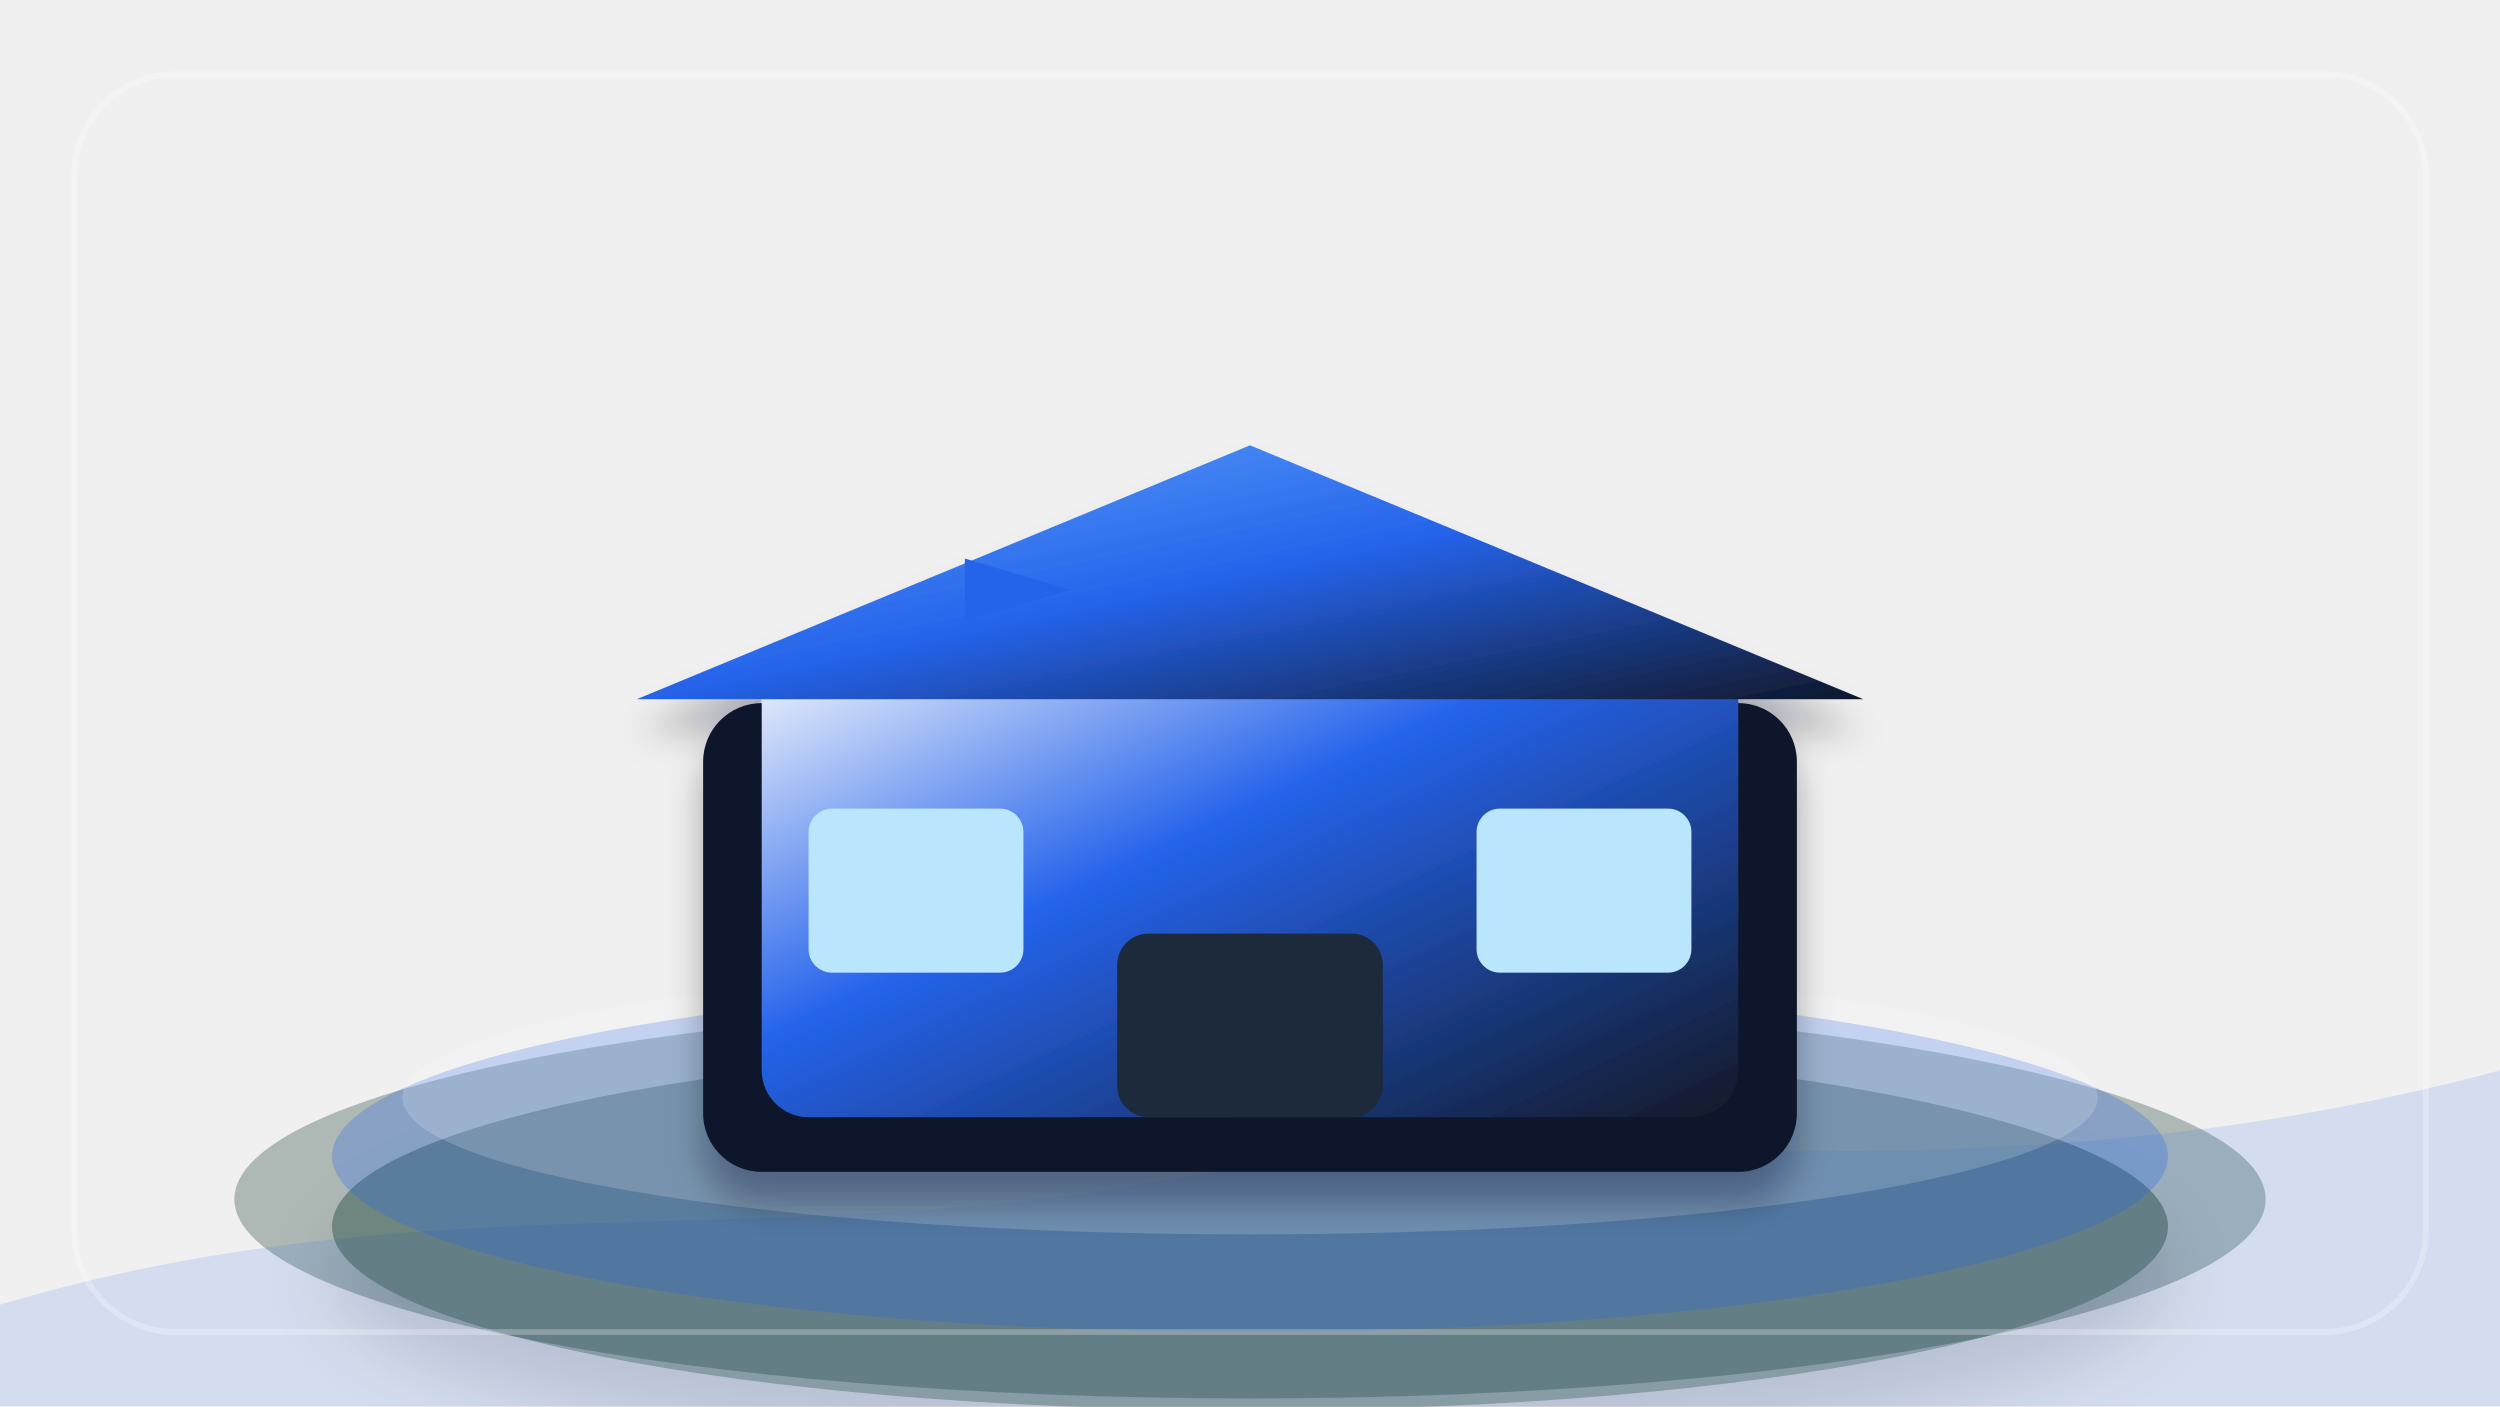
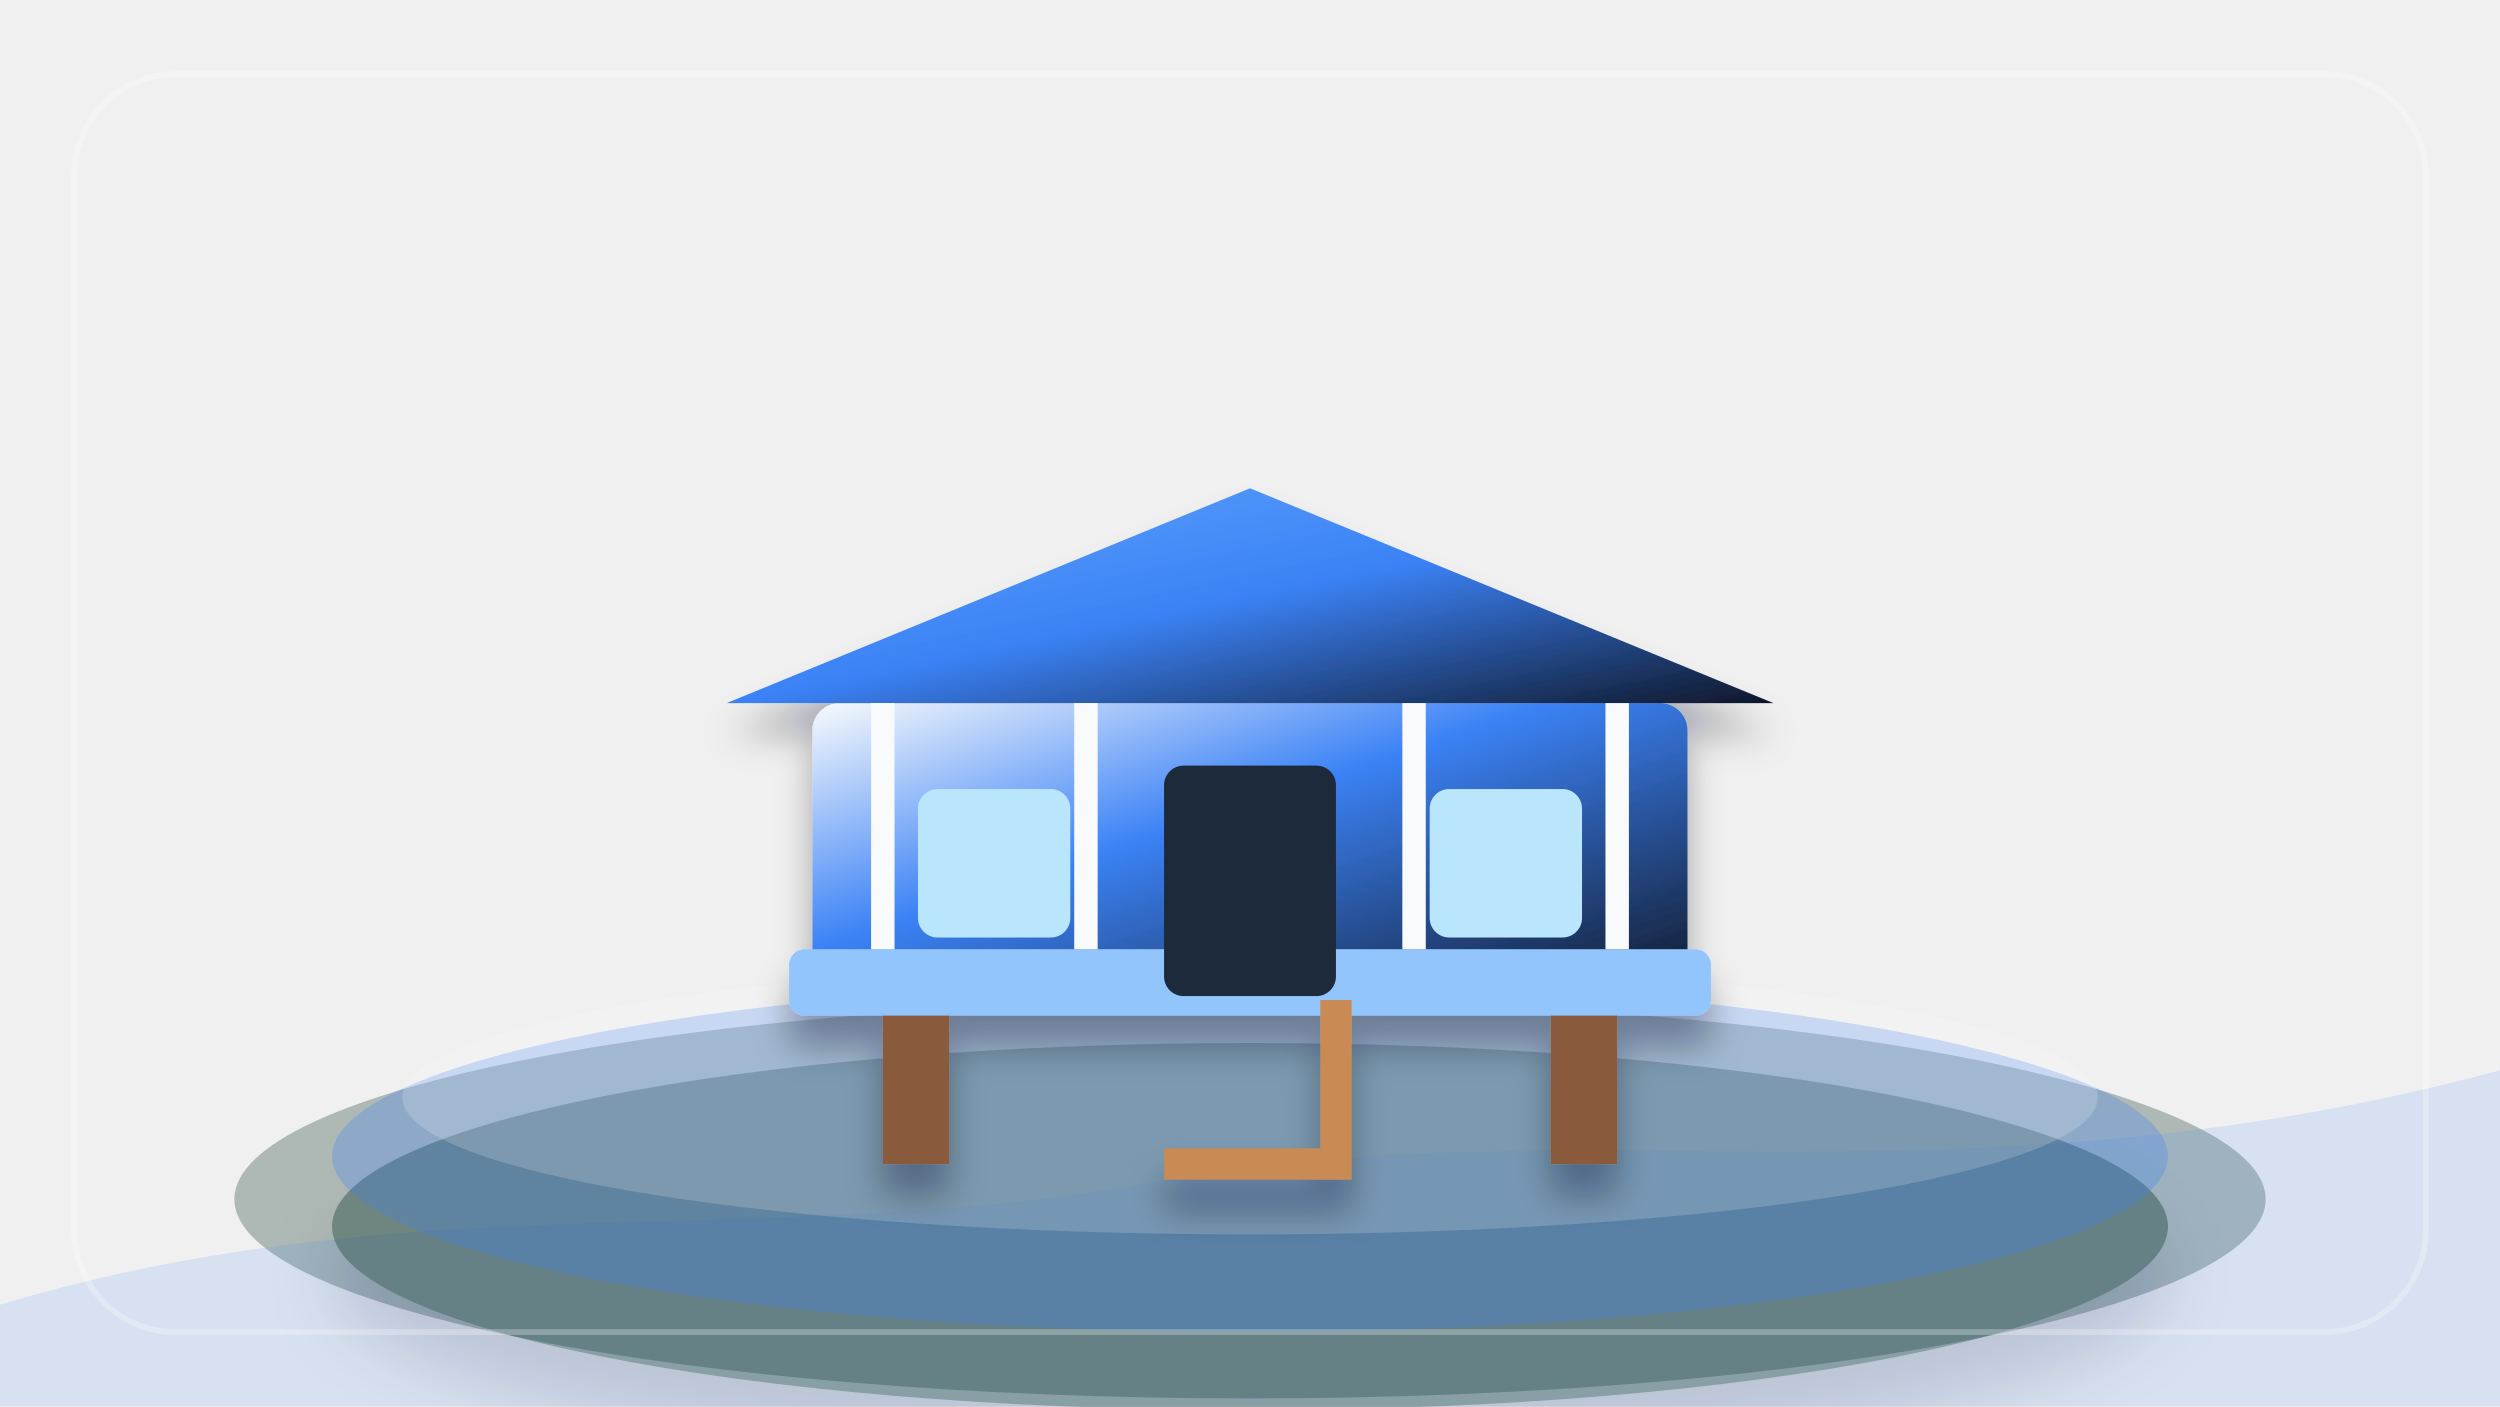
<svg xmlns="http://www.w3.org/2000/svg" viewBox="0 0 1280 720" role="img" aria-label="clubhouse marketplace render">
  <defs>
    <linearGradient id="front" x1="0" x2="1" y1="0" y2="1">
      <stop offset="0" stop-color="#f8fafc" />
-       <stop offset="0.42" stop-color="#2563eb" />
+       <stop offset="0.42" stop-color="#3b82f6" />
      <stop offset="1" stop-color="#111827" />
    </linearGradient>
    <linearGradient id="roof" x1="0" x2="1" y1="0" y2="1">
      <stop offset="0" stop-color="#60a5fa" />
-       <stop offset="0.5" stop-color="#2563eb" />
+       <stop offset="0.5" stop-color="#3b82f6" />
      <stop offset="1" stop-color="#0f172a" />
    </linearGradient>
    <linearGradient id="wood" x1="0" x2="1" y1="0" y2="1">
      <stop offset="0" stop-color="#f59e0b" />
      <stop offset="0.5" stop-color="#a16207" />
      <stop offset="1" stop-color="#451a03" />
    </linearGradient>
    <linearGradient id="stone" x1="0" x2="1" y1="0" y2="1">
      <stop offset="0" stop-color="#f8fafc" />
      <stop offset="0.48" stop-color="#cbd5e1" />
      <stop offset="1" stop-color="#64748b" />
    </linearGradient>
    <radialGradient id="water" cx="50%" cy="34%" r="68%">
      <stop offset="0" stop-color="#ecfeff" />
      <stop offset="0.52" stop-color="#38bdf8" />
      <stop offset="1" stop-color="#0369a1" />
    </radialGradient>
    <filter id="shadow" x="-40%" y="-40%" width="180%" height="180%">
      <feDropShadow dx="0" dy="26" stdDeviation="18" flood-color="#020617" flood-opacity="0.36" />
    </filter>
    <filter id="lift" x="-25%" y="-30%" width="150%" height="170%">
      <feDropShadow dx="0" dy="16" stdDeviation="9" flood-color="#020617" flood-opacity="0.32" />
    </filter>
    <filter id="glow" x="-70%" y="-70%" width="240%" height="240%">
      <feGaussianBlur stdDeviation="9" result="blur" />
      <feMerge>
        <feMergeNode in="blur" />
        <feMergeNode in="SourceGraphic" />
      </feMerge>
    </filter>
  </defs>
  <rect width="1280" height="720" fill="#ffffff" opacity="0.02" />
  <ellipse cx="640" cy="614" rx="520" ry="102" fill="#022c22" opacity="0.28" />
-   <path d="M0 668 C214 604 392 642 598 604 C808 566 1004 622 1280 548 L1280 720 L0 720 Z" fill="#2563eb" opacity="0.14" />
+   <path d="M0 668 C214 604 392 642 598 604 C808 566 1004 622 1280 548 L1280 720 L0 720 Z" fill="#3b82f6" opacity="0.14" />
  <ellipse cx="640" cy="628" rx="470" ry="94" fill="#022c22" opacity="0.36" filter="url(#shadow)" />
-   <ellipse cx="640" cy="592" rx="470" ry="90" fill="#2563eb" opacity="0.28" />
+   <ellipse cx="640" cy="592" rx="470" ry="90" fill="#3b82f6" opacity="0.28" />
  <ellipse cx="640" cy="562" rx="434" ry="70" fill="#f8fafc" opacity="0.18" />
  <g filter="url(#lift)">
-     <rect x="360" y="360" width="560" height="240" rx="30" fill="#0f172a" />
-     <rect x="390" y="332" width="500" height="240" rx="24" fill="url(#front)" />
-     <path d="M326 358 L640 228 L954 358 Z" fill="url(#roof)" />
-     <rect x="572" y="478" width="136" height="94" rx="16" fill="#1e293b" />
-     <rect x="414" y="414" width="110" height="84" rx="12" fill="#bae6fd" />
-     <rect x="756" y="414" width="110" height="84" rx="12" fill="#bae6fd" />
-     <path d="M494 330 L494 286 L548 302 L494 318" fill="#2563eb" />
+     <rect x="452" y="500" width="34" height="96" fill="#8a5a3c" />
+     <rect x="794" y="500" width="34" height="96" fill="#8a5a3c" />
+     <rect x="416" y="360" width="448" height="150" rx="14" fill="url(#front)" />
+     <rect x="404" y="486" width="472" height="34" rx="8" fill="#93c5fd" />
+     <path d="M372 360 L640 250 L908 360 Z" fill="url(#roof)" />
+     <path d="M452 486 L452 360 M556 486 L556 360 M724 486 L724 360 M828 486 L828 360" stroke="#f8fafc" stroke-width="12" />
+     <rect x="596" y="392" width="88" height="118" rx="10" fill="#1e293b" />
+     <rect x="470" y="404" width="78" height="76" rx="10" fill="#bae6fd" />
+     <rect x="732" y="404" width="78" height="76" rx="10" fill="#bae6fd" />
+     <path d="M596 596 L684 596 L684 512" stroke="#c98a52" stroke-width="16" fill="none" />
  </g>
  <rect x="38" y="38" width="1204" height="644" rx="52" fill="none" stroke="#ffffff" stroke-opacity="0.26" stroke-width="3" />
</svg>
